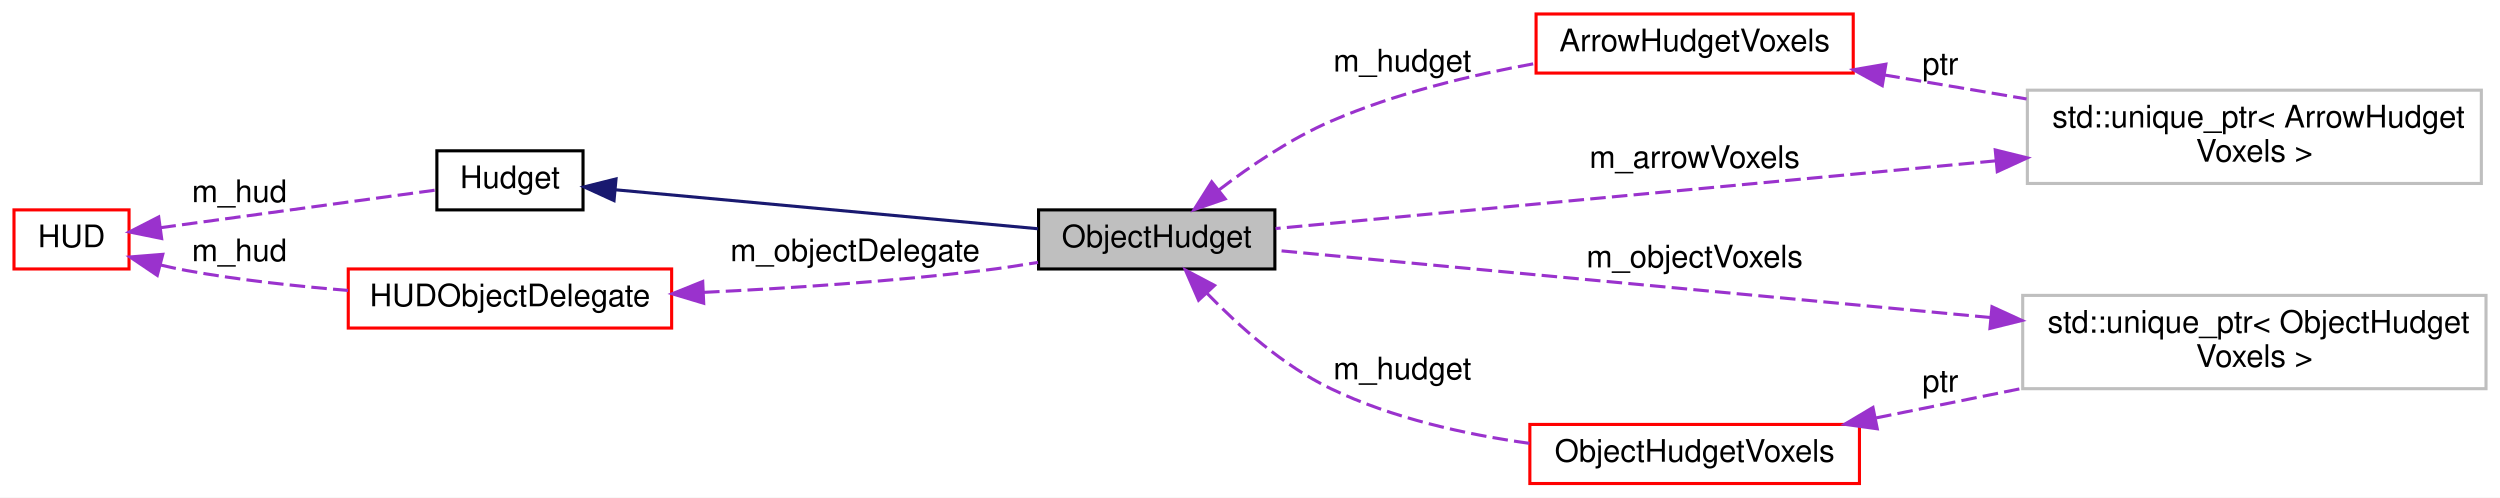
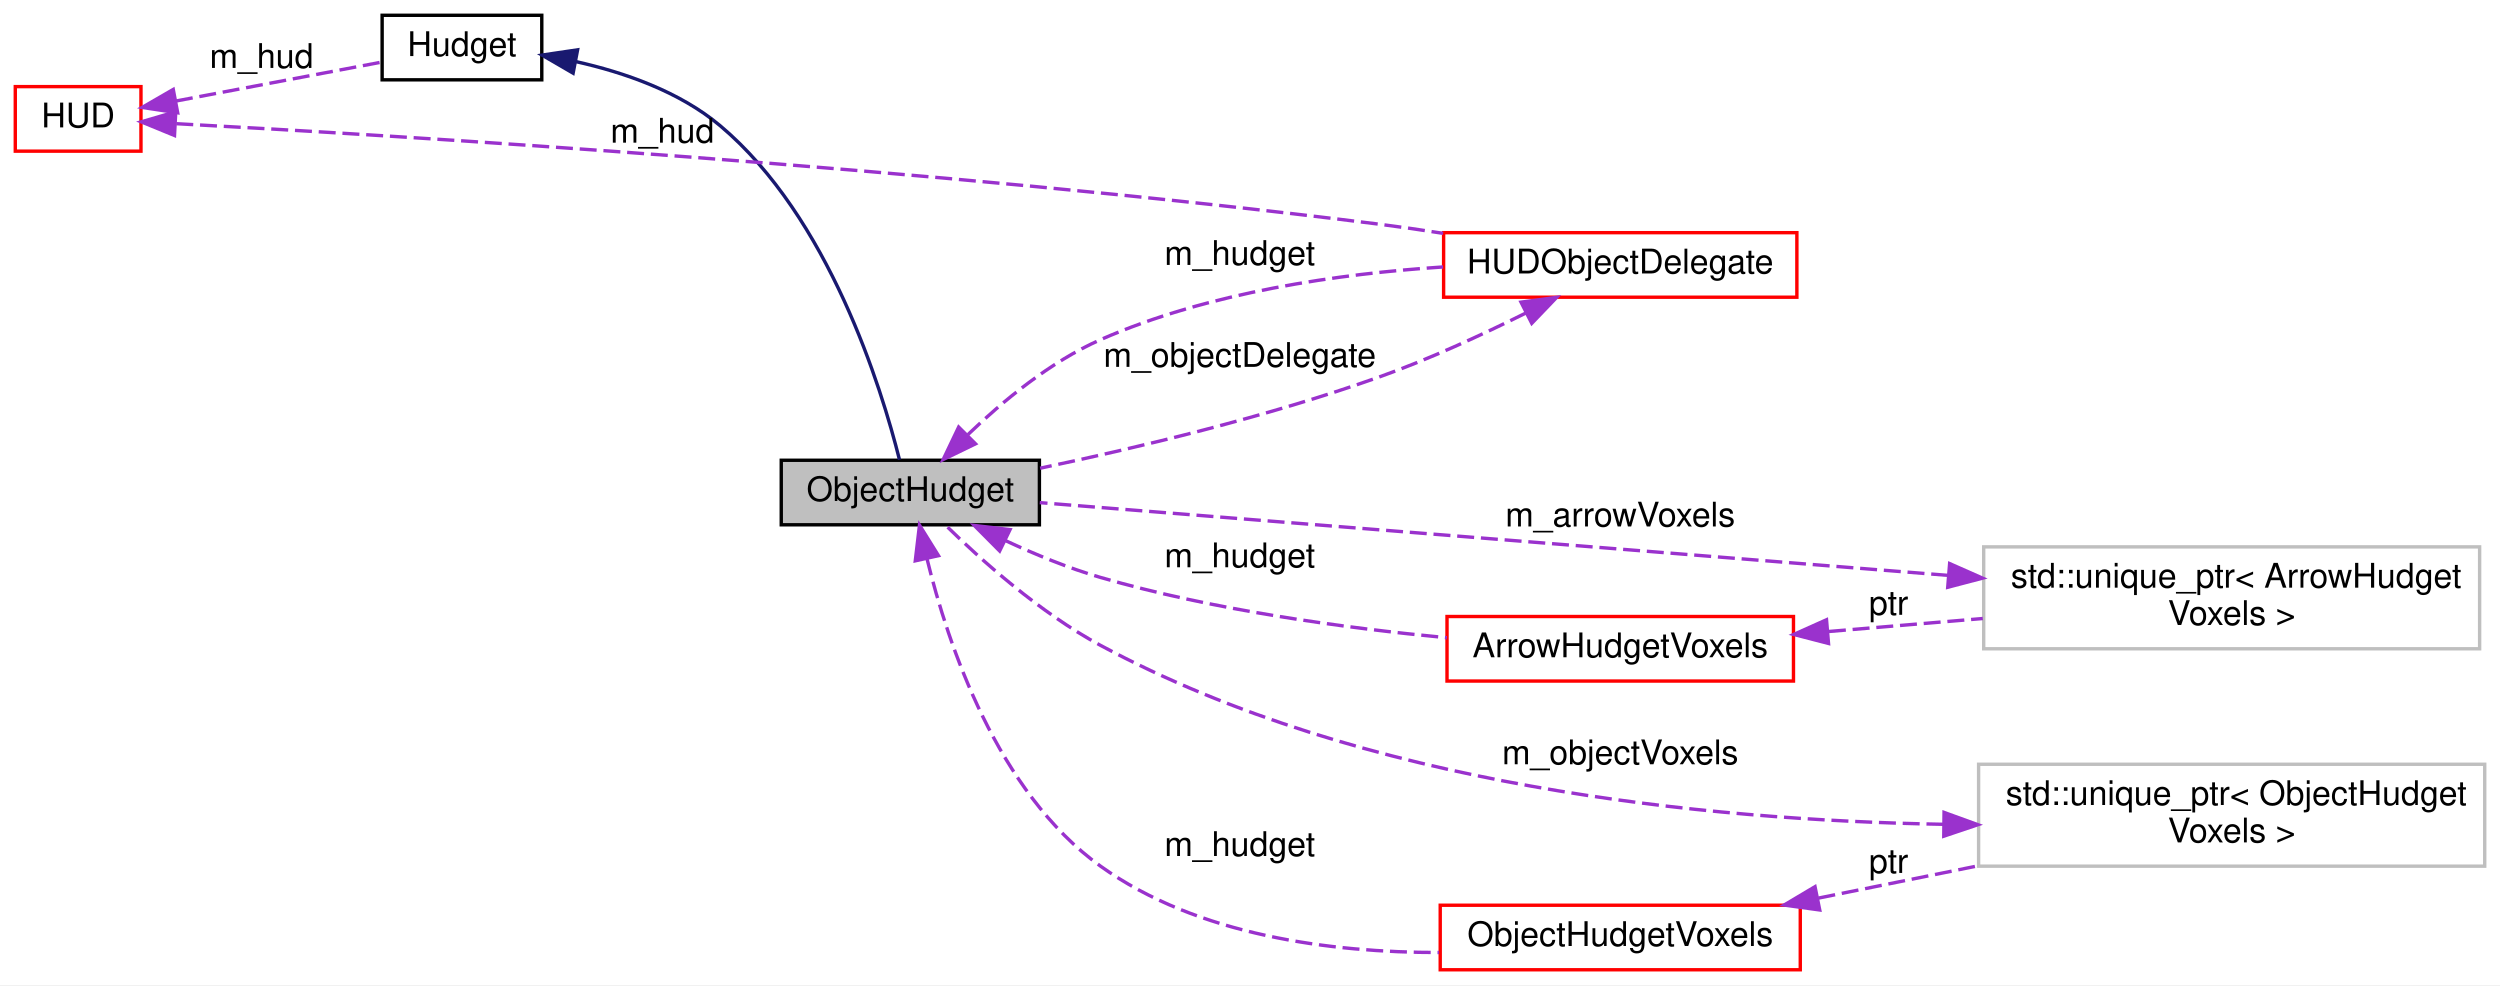
- <svg xmlns="http://www.w3.org/2000/svg" xmlns:xlink="http://www.w3.org/1999/xlink" width="804pt" height="160pt" viewBox="0.00 0.00 804.00 160.00">
-   <g id="graph0" class="graph" transform="scale(1 1) rotate(0) translate(4 156)">
-     <polygon fill="white" stroke="none" points="-4,4 -4,-156 800,-156 800,4 -4,4" />
+ <svg xmlns="http://www.w3.org/2000/svg" xmlns:xlink="http://www.w3.org/1999/xlink" width="736pt" height="290pt" viewBox="0.00 0.00 736.00 290.00">
+   <g id="graph0" class="graph" transform="scale(1 1) rotate(0) translate(4 286)">
+     <polygon fill="white" stroke="none" points="-4,4 -4,-286 732,-286 732,4 -4,4" />
    <g id="node1" class="node">
-       <polygon fill="#bfbfbf" stroke="black" points="330,-69.5 330,-88.5 406,-88.5 406,-69.5 330,-69.5" />
-       <text text-anchor="middle" x="368" y="-76.5" font-family="Helvetica,sans-Serif" font-size="10.00">ObjectHudget</text>
+       <polygon fill="#bfbfbf" stroke="black" points="226,-131.5 226,-150.5 302,-150.5 302,-131.5 226,-131.5" />
+       <text text-anchor="middle" x="264" y="-138.5" font-family="Helvetica,sans-Serif" font-size="10.00">ObjectHudget</text>
+     </g>
+     <g id="node4" class="node">
+       <g id="a_node4">
+         <a xlink:href="class_h_u_d_object_delegate.html" target="_top" xlink:title="HUDObjectDelegate">
+           <polygon fill="white" stroke="red" points="421,-198.5 421,-217.5 525,-217.5 525,-198.5 421,-198.5" />
+           <text text-anchor="middle" x="473" y="-205.5" font-family="Helvetica,sans-Serif" font-size="10.00">HUDObjectDelegate</text>
+         </a>
+       </g>
+     </g>
+     <g id="edge5" class="edge">
+       <path fill="none" stroke="#9a32cd" stroke-dasharray="5,2" d="M280.957,-158.055C291.156,-167.859 305.21,-179.488 320,-186 351.724,-199.967 390.425,-205.422 420.837,-207.408" />
+       <polygon fill="#9a32cd" stroke="#9a32cd" points="283.195,-155.341 273.664,-150.715 278.23,-160.275 283.195,-155.341" />
+       <text text-anchor="middle" x="361" y="-208" font-family="Helvetica,sans-Serif" font-size="10.00"> m_hudget</text>
    </g>
    <g id="node6" class="node">
      <g id="a_node6">
        <a xlink:href="class_arrow_hudget_voxels.html" target="_top" xlink:title="ArrowHudgetVoxels">
-           <polygon fill="white" stroke="red" points="490,-132.5 490,-151.5 592,-151.5 592,-132.5 490,-132.5" />
-           <text text-anchor="middle" x="541" y="-139.5" font-family="Helvetica,sans-Serif" font-size="10.00">ArrowHudgetVoxels</text>
+           <polygon fill="white" stroke="red" points="422,-85.5 422,-104.5 524,-104.5 524,-85.5 422,-85.5" />
+           <text text-anchor="middle" x="473" y="-92.5" font-family="Helvetica,sans-Serif" font-size="10.00">ArrowHudgetVoxels</text>
        </a>
      </g>
    </g>
-     <g id="edge7" class="edge">
-       <path fill="none" stroke="#9a32cd" stroke-dasharray="5,2" d="M388.088,-94.97C398.194,-102.678 411.148,-111.438 424,-117 444.703,-125.96 468.918,-131.828 489.853,-135.611" />
-       <polygon fill="#9a32cd" stroke="#9a32cd" points="390.026,-92.04 380.014,-88.573 385.679,-97.527 390.026,-92.04" />
-       <text text-anchor="middle" x="447" y="-133" font-family="Helvetica,sans-Serif" font-size="10.00"> m_hudget</text>
+     <g id="edge8" class="edge">
+       <path fill="none" stroke="#9a32cd" stroke-dasharray="5,2" d="M292.103,-126.802C300.81,-122.756 310.631,-118.714 320,-116 353.264,-106.364 391.941,-101.099 421.956,-98.251" />
+       <polygon fill="#9a32cd" stroke="#9a32cd" points="290.298,-123.787 282.828,-131.302 293.353,-130.085 290.298,-123.787" />
+       <text text-anchor="middle" x="361" y="-119" font-family="Helvetica,sans-Serif" font-size="10.00"> m_hudget</text>
    </g>
    <g id="node8" class="node">
      <g id="a_node8">
        <a xlink:href="class_object_hudget_voxels.html" target="_top" xlink:title="ObjectHudgetVoxels">
-           <polygon fill="white" stroke="red" points="488,-0.5 488,-19.5 594,-19.5 594,-0.5 488,-0.5" />
-           <text text-anchor="middle" x="541" y="-7.5" font-family="Helvetica,sans-Serif" font-size="10.00">ObjectHudgetVoxels</text>
+           <polygon fill="white" stroke="red" points="420,-0.5 420,-19.5 526,-19.5 526,-0.5 420,-0.5" />
+           <text text-anchor="middle" x="473" y="-7.5" font-family="Helvetica,sans-Serif" font-size="10.00">ObjectHudgetVoxels</text>
        </a>
      </g>
    </g>
-     <g id="edge10" class="edge">
-       <path fill="none" stroke="#9a32cd" stroke-dasharray="5,2" d="M384.169,-61.672C394.371,-51.144 408.71,-38.354 424,-31 443.735,-21.508 467.237,-16.282 487.911,-13.414" />
-       <polygon fill="#9a32cd" stroke="#9a32cd" points="381.462,-59.444 377.227,-69.155 386.594,-64.204 381.462,-59.444" />
-       <text text-anchor="middle" x="447" y="-34" font-family="Helvetica,sans-Serif" font-size="10.00"> m_hudget</text>
+     <g id="edge11" class="edge">
+       <path fill="none" stroke="#9a32cd" stroke-dasharray="5,2" d="M268.906,-121.511C275.07,-96.229 289.622,-52.789 320,-31 348.574,-10.505 388.093,-5.562 419.673,-5.582" />
+       <polygon fill="#9a32cd" stroke="#9a32cd" points="265.458,-120.891 266.696,-131.413 272.29,-122.416 265.458,-120.891" />
+       <text text-anchor="middle" x="361" y="-34" font-family="Helvetica,sans-Serif" font-size="10.00"> m_hudget</text>
    </g>
    <g id="node2" class="node">
      <g id="a_node2">
        <a xlink:href="class_hudget.html" target="_top" xlink:title="Hudget">
-           <polygon fill="white" stroke="black" points="136.5,-88.5 136.5,-107.5 183.5,-107.5 183.5,-88.5 136.5,-88.5" />
-           <text text-anchor="middle" x="160" y="-95.5" font-family="Helvetica,sans-Serif" font-size="10.00">Hudget</text>
+           <polygon fill="white" stroke="black" points="108.5,-262.5 108.5,-281.5 155.5,-281.5 155.5,-262.5 108.5,-262.5" />
+           <text text-anchor="middle" x="132" y="-269.5" font-family="Helvetica,sans-Serif" font-size="10.00">Hudget</text>
        </a>
      </g>
    </g>
    <g id="edge1" class="edge">
-       <path fill="none" stroke="midnightblue" d="M194.102,-94.947C231.18,-91.527 291.136,-85.997 329.805,-82.431" />
-       <polygon fill="midnightblue" stroke="midnightblue" points="193.469,-91.49 183.833,-95.894 194.112,-98.461 193.469,-91.49" />
+       <path fill="none" stroke="midnightblue" d="M165.555,-267.861C179.863,-264.666 196.084,-259.01 208,-249 240.062,-222.068 255.512,-171.746 260.803,-150.673" />
+       <polygon fill="midnightblue" stroke="midnightblue" points="164.723,-264.456 155.563,-269.779 166.043,-271.331 164.723,-264.456" />
    </g>
    <g id="node3" class="node">
      <g id="a_node3">
        <a xlink:href="class_h_u_d.html" target="_top" xlink:title="HUD">
-           <polygon fill="white" stroke="red" points="0.5,-69.5 0.5,-88.5 37.5,-88.5 37.5,-69.5 0.5,-69.5" />
-           <text text-anchor="middle" x="19" y="-76.5" font-family="Helvetica,sans-Serif" font-size="10.00">HUD</text>
+           <polygon fill="white" stroke="red" points="0.5,-241.5 0.5,-260.5 37.5,-260.5 37.5,-241.5 0.5,-241.5" />
+           <text text-anchor="middle" x="19" y="-248.5" font-family="Helvetica,sans-Serif" font-size="10.00">HUD</text>
        </a>
      </g>
    </g>
    <g id="edge2" class="edge">
-       <path fill="none" stroke="#9a32cd" stroke-dasharray="5,2" d="M47.589,-82.771C73.642,-86.332 112.237,-91.608 136.484,-94.922" />
-       <polygon fill="#9a32cd" stroke="#9a32cd" points="47.986,-79.293 37.604,-81.406 47.038,-86.228 47.986,-79.293" />
-       <text text-anchor="middle" x="73" y="-91" font-family="Helvetica,sans-Serif" font-size="10.00"> m_hud</text>
-     </g>
-     <g id="node4" class="node">
-       <g id="a_node4">
-         <a xlink:href="class_h_u_d_object_delegate.html" target="_top" xlink:title="HUDObjectDelegate">
-           <polygon fill="white" stroke="red" points="108,-50.5 108,-69.5 212,-69.5 212,-50.5 108,-50.5" />
-           <text text-anchor="middle" x="160" y="-57.5" font-family="Helvetica,sans-Serif" font-size="10.00">HUDObjectDelegate</text>
-         </a>
-       </g>
+       <path fill="none" stroke="#9a32cd" stroke-dasharray="5,2" d="M47.804,-256.26C66.451,-259.788 90.706,-264.377 108.211,-267.689" />
+       <polygon fill="#9a32cd" stroke="#9a32cd" points="48.31,-252.794 37.834,-254.374 47.009,-259.672 48.31,-252.794" />
+       <text text-anchor="middle" x="73" y="-266" font-family="Helvetica,sans-Serif" font-size="10.00"> m_hud</text>
    </g>
    <g id="edge4" class="edge">
-       <path fill="none" stroke="#9a32cd" stroke-dasharray="5,2" d="M47.674,-70.764C50.471,-70.097 53.281,-69.492 56,-69 72.78,-65.963 91.29,-63.941 107.936,-62.598" />
-       <polygon fill="#9a32cd" stroke="#9a32cd" points="46.578,-67.433 37.795,-73.359 48.356,-74.204 46.578,-67.433" />
-       <text text-anchor="middle" x="73" y="-72" font-family="Helvetica,sans-Serif" font-size="10.00"> m_hud</text>
+       <path fill="none" stroke="#9a32cd" stroke-dasharray="5,2" d="M47.895,-249.587C111.095,-246.2 269.975,-236.64 402,-220 408.117,-219.229 414.514,-218.302 420.85,-217.308" />
+       <polygon fill="#9a32cd" stroke="#9a32cd" points="47.374,-246.11 37.572,-250.131 47.742,-253.1 47.374,-246.11" />
+       <text text-anchor="middle" x="191" y="-244" font-family="Helvetica,sans-Serif" font-size="10.00"> m_hud</text>
    </g>
    <g id="edge3" class="edge">
-       <path fill="none" stroke="#9a32cd" stroke-dasharray="5,2" d="M222.413,-61.984C249.888,-63.303 282.637,-65.469 312,-69 317.781,-69.695 323.874,-70.614 329.814,-71.613" />
-       <polygon fill="#9a32cd" stroke="#9a32cd" points="222.308,-58.476 212.16,-61.519 221.991,-65.469 222.308,-58.476" />
-       <text text-anchor="middle" x="271" y="-72" font-family="Helvetica,sans-Serif" font-size="10.00"> m_objectDelegate</text>
+       <path fill="none" stroke="#9a32cd" stroke-dasharray="5,2" d="M445.116,-193.8C432.309,-187.434 416.626,-180.205 402,-175 368.984,-163.251 330.106,-154.019 302.216,-148.158" />
+       <polygon fill="#9a32cd" stroke="#9a32cd" points="443.782,-197.048 454.283,-198.452 446.95,-190.805 443.782,-197.048" />
+       <text text-anchor="middle" x="361" y="-178" font-family="Helvetica,sans-Serif" font-size="10.00"> m_objectDelegate</text>
    </g>
    <g id="node5" class="node">
-       <polygon fill="white" stroke="#bfbfbf" points="648,-97 648,-127 794,-127 794,-97 648,-97" />
-       <text text-anchor="start" x="656" y="-115" font-family="Helvetica,sans-Serif" font-size="10.00">std::unique_ptr&lt; ArrowHudget</text>
-       <text text-anchor="middle" x="721" y="-104" font-family="Helvetica,sans-Serif" font-size="10.00">Voxels &gt;</text>
-     </g>
-     <g id="edge5" class="edge">
-       <path fill="none" stroke="#9a32cd" stroke-dasharray="5,2" d="M637.842,-104.276C564.681,-97.397 460.996,-87.649 406.231,-82.5" />
-       <polygon fill="#9a32cd" stroke="#9a32cd" points="637.671,-107.775 647.955,-105.227 638.326,-100.806 637.671,-107.775" />
-       <text text-anchor="middle" x="541" y="-102" font-family="Helvetica,sans-Serif" font-size="10.00"> m_arrowVoxels</text>
+       <polygon fill="white" stroke="#bfbfbf" points="580,-95 580,-125 726,-125 726,-95 580,-95" />
+       <text text-anchor="start" x="588" y="-113" font-family="Helvetica,sans-Serif" font-size="10.00">std::unique_ptr&lt; ArrowHudget</text>
+       <text text-anchor="middle" x="653" y="-102" font-family="Helvetica,sans-Serif" font-size="10.00">Voxels &gt;</text>
    </g>
    <g id="edge6" class="edge">
-       <path fill="none" stroke="#9a32cd" stroke-dasharray="5,2" d="M602.008,-131.886C616.688,-129.412 632.55,-126.739 647.737,-124.179" />
-       <polygon fill="#9a32cd" stroke="#9a32cd" points="601.336,-128.45 592.057,-133.563 602.499,-135.353 601.336,-128.45" />
-       <text text-anchor="middle" x="620" y="-132" font-family="Helvetica,sans-Serif" font-size="10.00"> ptr</text>
+       <path fill="none" stroke="#9a32cd" stroke-dasharray="5,2" d="M569.535,-116.606C486.86,-123.228 363.31,-133.125 302.107,-138.028" />
+       <polygon fill="#9a32cd" stroke="#9a32cd" points="569.97,-120.082 579.659,-115.795 569.411,-113.105 569.97,-120.082" />
+       <text text-anchor="middle" x="473" y="-131" font-family="Helvetica,sans-Serif" font-size="10.00"> m_arrowVoxels</text>
+     </g>
+     <g id="edge7" class="edge">
+       <path fill="none" stroke="#9a32cd" stroke-dasharray="5,2" d="M534.432,-100.093C548.993,-101.32 564.696,-102.643 579.737,-103.91" />
+       <polygon fill="#9a32cd" stroke="#9a32cd" points="534.315,-96.57 524.057,-99.218 533.727,-103.546 534.315,-96.57" />
+       <text text-anchor="middle" x="552" y="-105" font-family="Helvetica,sans-Serif" font-size="10.00"> ptr</text>
    </g>
    <g id="node7" class="node">
-       <polygon fill="white" stroke="#bfbfbf" points="646.5,-31 646.5,-61 795.5,-61 795.5,-31 646.5,-31" />
-       <text text-anchor="start" x="654.5" y="-49" font-family="Helvetica,sans-Serif" font-size="10.00">std::unique_ptr&lt; ObjectHudget</text>
-       <text text-anchor="middle" x="721" y="-38" font-family="Helvetica,sans-Serif" font-size="10.00">Voxels &gt;</text>
-     </g>
-     <g id="edge8" class="edge">
-       <path fill="none" stroke="#9a32cd" stroke-dasharray="5,2" d="M636.148,-53.883C563.089,-60.752 460.575,-70.39 406.231,-75.5" />
-       <polygon fill="#9a32cd" stroke="#9a32cd" points="636.625,-57.354 646.254,-52.933 635.97,-50.385 636.625,-57.354" />
-       <text text-anchor="middle" x="541" y="-70" font-family="Helvetica,sans-Serif" font-size="10.00"> m_objectVoxels</text>
+       <polygon fill="white" stroke="#bfbfbf" points="578.5,-31 578.5,-61 727.5,-61 727.5,-31 578.5,-31" />
+       <text text-anchor="start" x="586.5" y="-49" font-family="Helvetica,sans-Serif" font-size="10.00">std::unique_ptr&lt; ObjectHudget</text>
+       <text text-anchor="middle" x="653" y="-38" font-family="Helvetica,sans-Serif" font-size="10.00">Voxels &gt;</text>
    </g>
    <g id="edge9" class="edge">
-       <path fill="none" stroke="#9a32cd" stroke-dasharray="5,2" d="M599.352,-21.599C614.319,-24.626 630.661,-27.931 646.346,-31.104" />
-       <polygon fill="#9a32cd" stroke="#9a32cd" points="599.729,-18.105 589.233,-19.553 598.341,-24.966 599.729,-18.105" />
-       <text text-anchor="middle" x="620" y="-30" font-family="Helvetica,sans-Serif" font-size="10.00"> ptr</text>
+       <path fill="none" stroke="#9a32cd" stroke-dasharray="5,2" d="M568.152,-43.325C497.918,-44.54 397.075,-54.575 320,-96 302.178,-105.579 284.618,-121.353 274.299,-131.453" />
+       <polygon fill="#9a32cd" stroke="#9a32cd" points="568.327,-46.824 578.286,-43.207 568.246,-39.824 568.327,-46.824" />
+       <text text-anchor="middle" x="473" y="-61" font-family="Helvetica,sans-Serif" font-size="10.00"> m_objectVoxels</text>
+     </g>
+     <g id="edge10" class="edge">
+       <path fill="none" stroke="#9a32cd" stroke-dasharray="5,2" d="M531.352,-21.599C546.319,-24.626 562.661,-27.931 578.346,-31.104" />
+       <polygon fill="#9a32cd" stroke="#9a32cd" points="531.729,-18.105 521.233,-19.553 530.341,-24.966 531.729,-18.105" />
+       <text text-anchor="middle" x="552" y="-29" font-family="Helvetica,sans-Serif" font-size="10.00"> ptr</text>
    </g>
  </g>
</svg>
